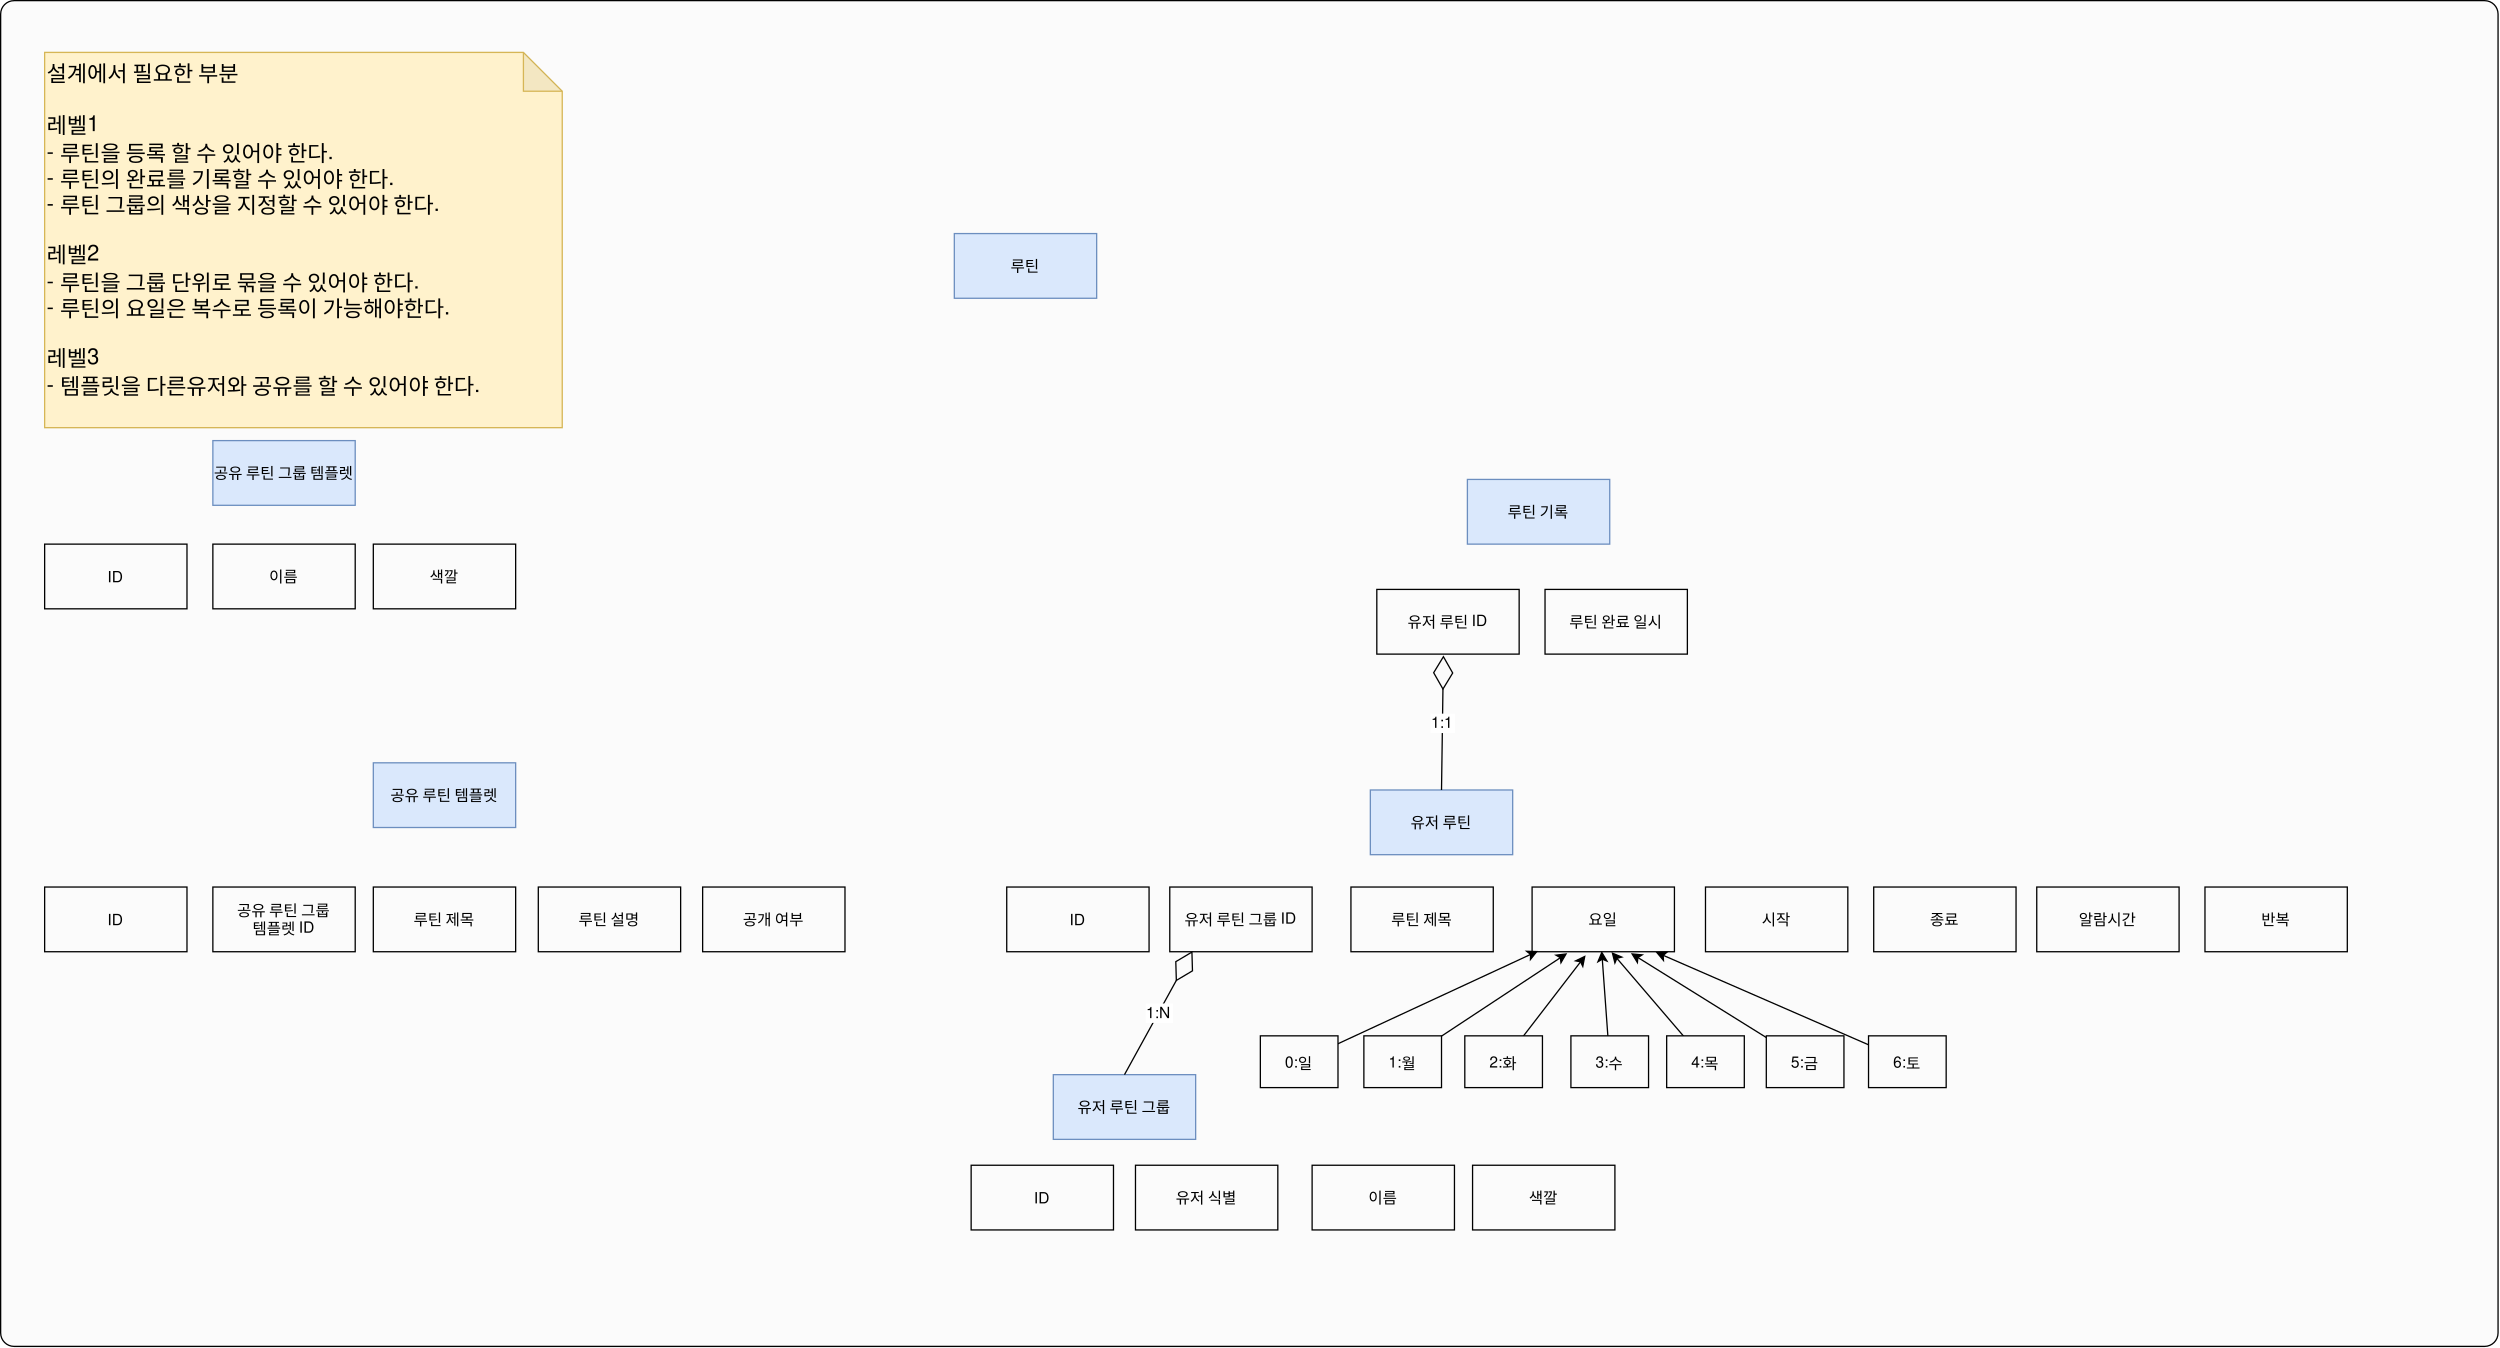
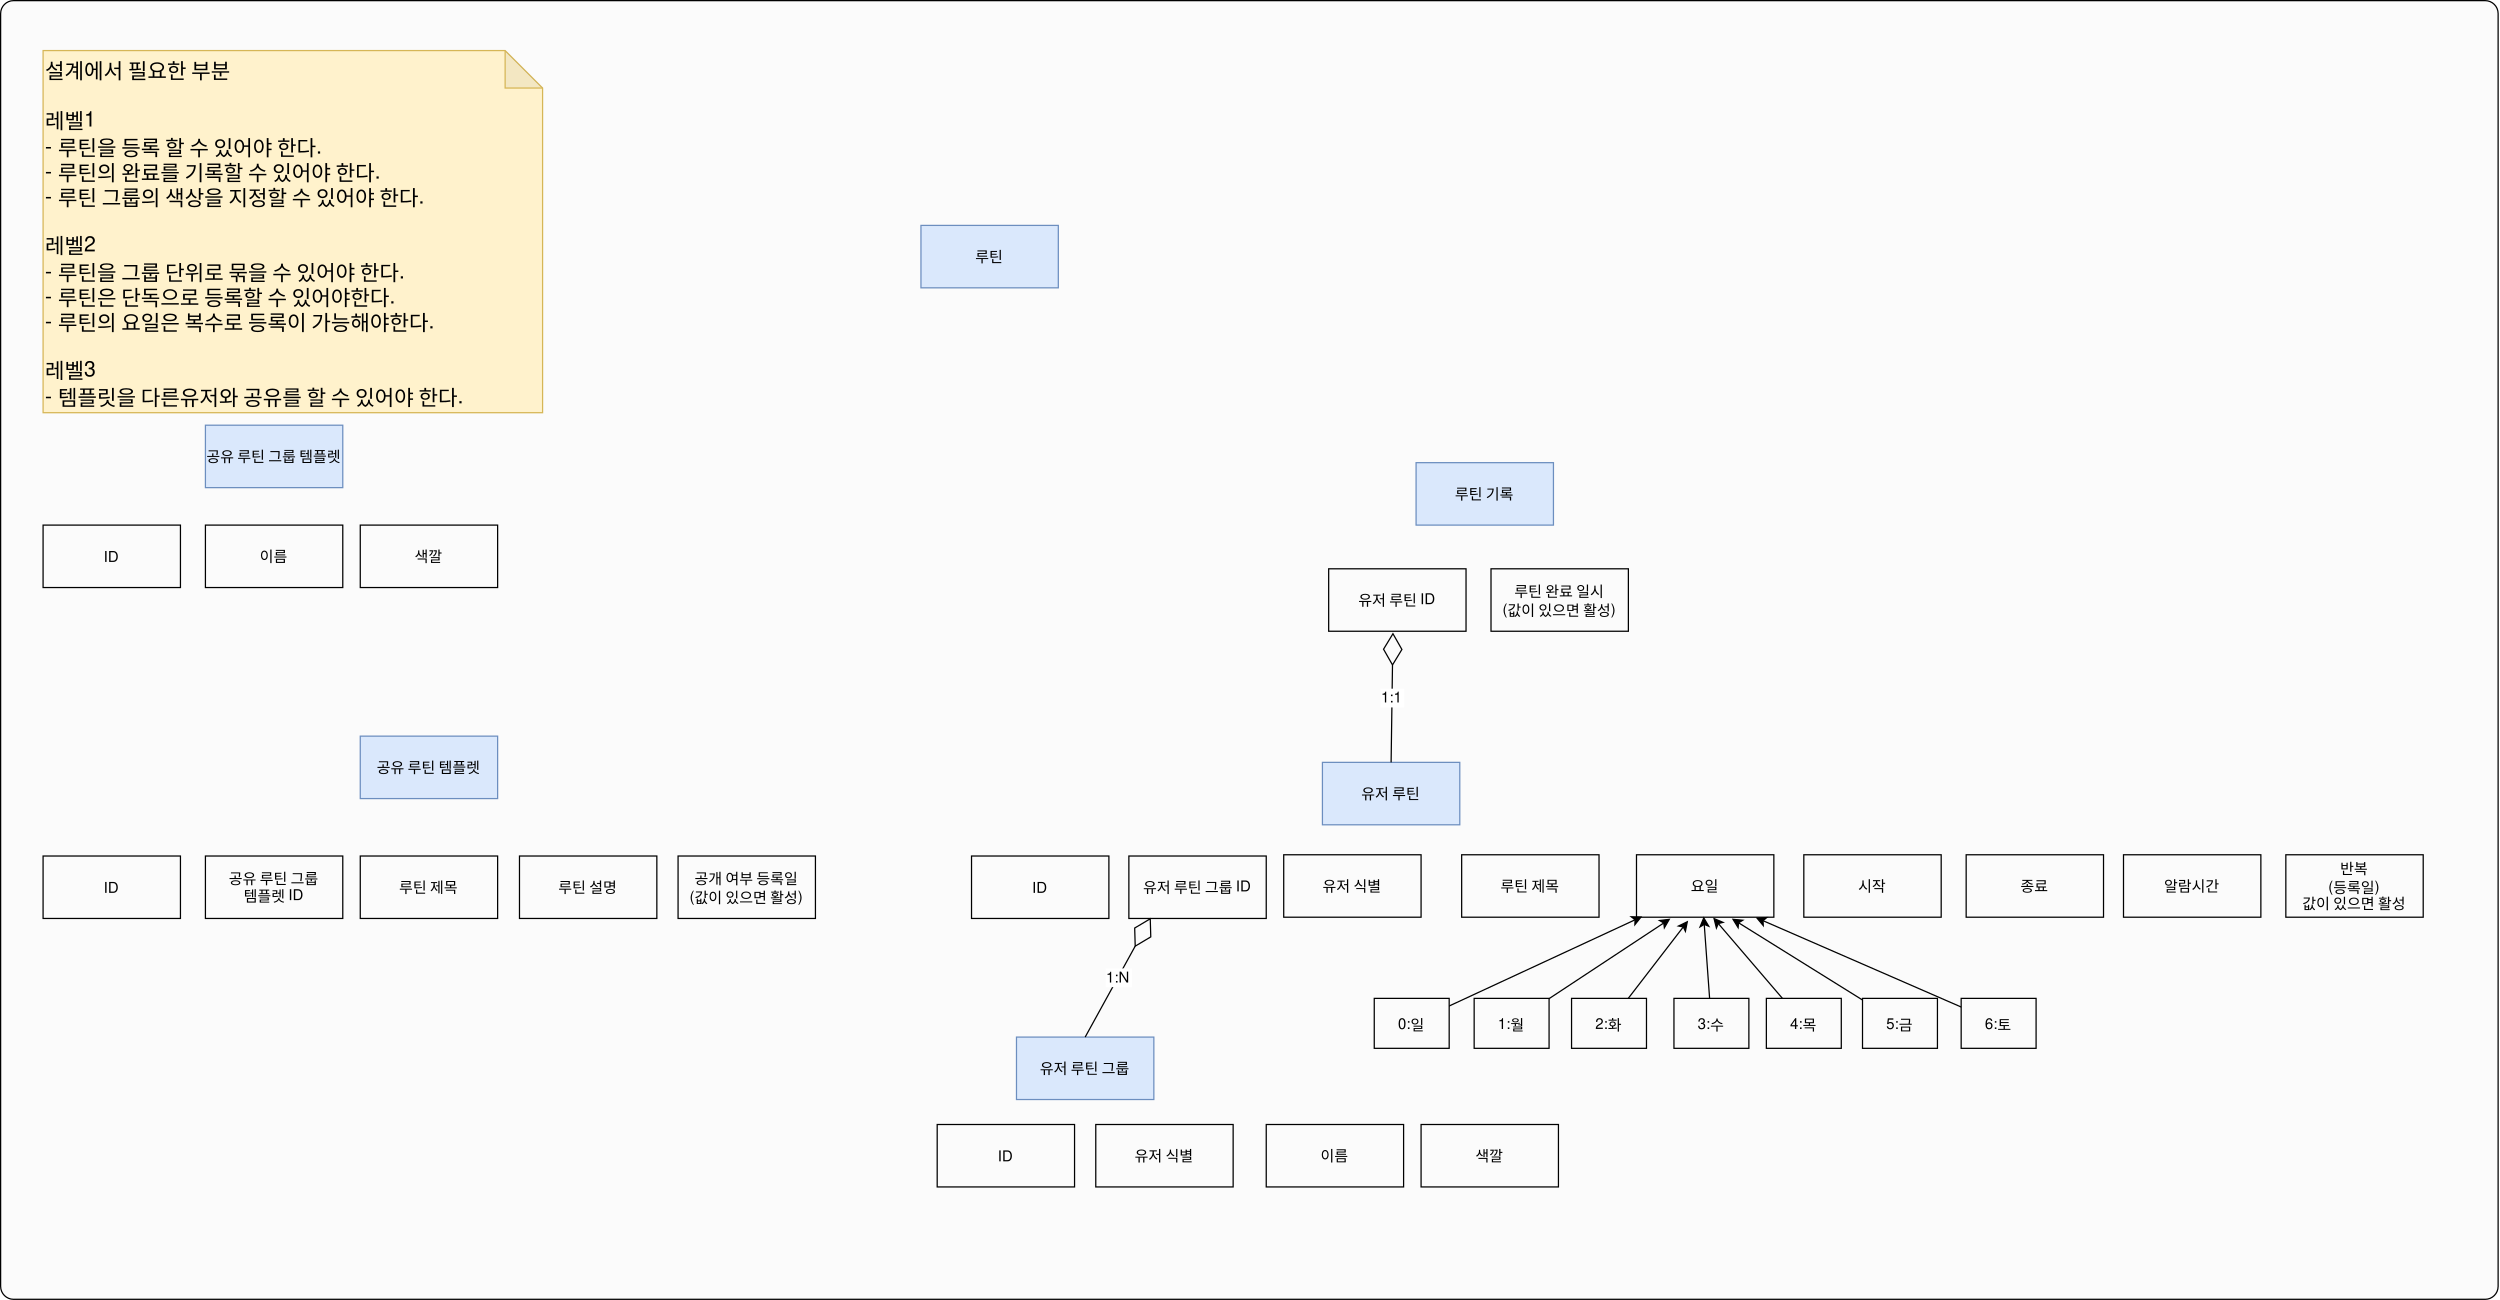
- <svg xmlns="http://www.w3.org/2000/svg" host="65bd71144e" version="1.1" width="1932px" height="1041px" viewBox="-0.5 -0.5 1932 1041" content="&lt;mxfile&gt;&lt;diagram id=&quot;finoyUQgV0wyMH6WQuIo&quot; name=&quot;페이지-1&quot;&gt;zVtbc5s4FP41PDaD0AXpEex0dx9225nuzG4ficE2UwIZQtpkf/1KQjIgya1bg/BLIh1uOp8+nZvkAG4eX39rs6fjn01eVEEU5q8B3AZRBCIG+T8heVOSmKFecmjLXMkGwafyv0IJQyV9KfPieXJj1zRVVz5NhbumrotdN5Flbdt8m962b6rpV5+yQ2EJPu2yypb+U+bdsZfSKB7kvxfl4ai/DAjrrzxm+malyfMxy5tvIxG8D+CmbZqubz2+bopKoKdx6Z97f+bqaWBtUXeXPEDVOL5m1YtSTg2se9Pats1LnRfiARDAtMoeiirNdl8OUr5pqqbll+qm5ren+6bu1HwBrkyatTvd5T31raLtitezAwYnGDiBiuax6No3fot6AOoRK+68g6r/bZgIwLTwOJ6FEClppqb/cHr7gBBvKJDcgBEbr/s0SGCQ0OB+G9A0SJGF4L6sKg1UEME8K+h+x/F47trmSzG6Qna0eNjPgxQAIJ5ABbADKuBACs+AU+zAaROwTZCEosH/iokMbxY8BOkdnsCHqUf4qAO+JEhhkOIBRzd8oWxjcQ9vcMtKN/K2MGDpbYBLCJ0ii5k/ZIHD4l3KzFBOQhykVF1N2W0gCrjJM+hKQ490BZEF6h9bC5oZFEUATbQkGHvUEnrSEgAcG9PpV1HkTVE4dec09slat5Pii13YTm4T7gMGFlGbsHXn1+VeuOmLhN/oLRt3GksozmPkVRVnDsWddp7TAAUJklcTAcsCaMQMrwlGdLEn7NfEVoDBQxBqx2hzUCPC03DVqynQ4zWxSEQAJRrbIF1mRWBiem6/JLB92nXhUOjwFDIrVN1wDtAiui5oZ7IbrGJt7jjoZuRKOEqha9nMjgvD6+Li8iupUJ5RZTxS25LOjUIUrssO6HIylydvjiV18xkdRtOwHAKPthutlXxA5lPLM4Z6K3gj2EAWcszW3HrV2s5EpF3lUQiTS4UFbBGtzRqFX61dVcaTBZHehNuCPjJjcZBIc5CSQFeo5oWCRdGa5hSdcbaLEx9Au6jiMyZF7ixtee4DDMwszavi+h2m4n1ClqgcpOc+07maWhBbGYWhUfAuJeqqXiWqwdHjK004K+EFh2bvXGkfs0TcQ4PR1Xdu191TkiJ1lfG1CuRtQMhPQ0tOGRUVQZFaw/fyY7xB9KuwzDfCYfj8VfxDCbq7dCjD25kERKf1onF6eyIijTQcBupvlM5Yxxi64nrfAFOMeRQVy7mU4RT//AJD/y4pop8khTOw6z9KVVyo5gkMfOW2nTPVUNwjd6YJsBqHjl5PIW0/IGPoxhI42WyFRagWIk0EH/uxjhX49YmBlprO8Jnj9d5ctvJDeonoWRlnwmo9hVqLaVA/WVtL0NEw9s/H7Ek066YTu68Pp23ZDy9dVdZ63zXP2i8fnrJd2QlzHt6F+McbudM0Yr/fRztnGpGTB4KJ2OqtykPNZVWx574gFR6o3GVVosRd82TsD8fz5B5mVO5IPVDo8FQRm8NVueLTc6ZuamlvInHjrt6McSDy6eqxO7i7qPy00J4EQiYkKPIY7+LLjhi4XLsSalPdV58WCRDjVSGKHbmwqWaRHwpdVTpzOIVr277921tEdBJ8lgLGDbQSbIXW4an3Nu59LNqSD79olbAfhvj296HlQ21e2p26S1e+u6w9FNo8nZmCtqiyrvw6ff9VfLPzK65Jcr7qPZwHCn/6PNAc5INWkTN2ZCfEwb05DgDFdrXpSu6JDHfEPXAXRpFH7tEFuKce/diU/Msjy0qBWUmgxpT0w1APGrNyGsllvLbTZ6B5nboy57V5jeCqvHbsgF3HaxgTg9cYe+Q1W9Om2lsAkeTeVrjsG+QeBubK9Mk94ijxXcc9RNmK/lzjtAr3iF09g8ruqRz01rhnlVm9cs9RZb2OexhTw+6FHu0e0QfiV+Ge7USQ5J48RZPYpyXX5h4hZqXbK/ccO8XXcY9w37JeLEmiNblnB+ZYck9WXujt2b0YoTXjvQt++fFz3KNkVbsHF+DemTyGUmtHdLk8htjFDqJiSUpkffnGeE2jVfOYiyuy/b7R5rxzmgEM8xiB153z2FVcXQ0KgCxe+EXDrquKeoB9wLuo80T8SJD38jJ7bOr872NZS2uVvy/F+5Xt0r9MFDGObRhfy07Fg6r3WT/I24M9FJ2JOVQJjGVMPfpxRzmynyl7csczp5f0teYV2AV407z2o7XMq/0uGP7wXfOZ6thdcvrrNikGJuUZzykycKXI0B/HkHVGFP86x6zdEILhYhyb+3TpaCP9O6dMF9psMw8XLukReHf4YXWP/PD7dHj/Pw==&lt;/diagram&gt;&lt;/mxfile&gt;">
+ <svg xmlns="http://www.w3.org/2000/svg" host="65bd71144e" version="1.1" width="2002px" height="1041px" viewBox="-0.5 -0.5 2002 1041" content="&lt;mxfile&gt;&lt;diagram id=&quot;finoyUQgV0wyMH6WQuIo&quot; name=&quot;페이지-1&quot;&gt;1Vxbc6M2FP41zLQPm5HQBekR7KTtQ7s7s51p95EYbDNLTIaQ3aS/vpKQMCA569Qg3JddONx0Pn3nKjkBWj28/FKnj/vfqywvgxBkLwFaB2EIKWfiPyl51RIe4Vayq4tMy46Cz8U/uRYCLX0usvxpcGNTVWVTPA6Fm+pwyDfNQJbWdfV9eNu2KodffUx3uSX4vElLW/pXkTX7VsrC6Cj/NS92e/NloXJ75SE1N2tNnvZpVn3vidBtgFZ1VTXt0cPLKi8legaX9rm7E1e7gdX5oTnnAabH8S0tn7VyemDNq9G2rp4PWS4fgAFKyvQ+L5N083Wn5KuqrGpx6VAdxO3Jtjo0er6gUCZJ6405FWf6W3nd5C8nBww7GASB8uohb+pXcYt+AJkRa+58QPr8+3EiQgC0cN+fBYC1NNXTv+vefkRIHGiQ3IBRG6/bJIhRELPgdh2wJEiwheC2KEsDVBCiLM3ZdiPweGrq6mveu0I3LL/fToMUhDAaQAWJDRWEDqTIBDhFDpxWAV8FMZAH4l85keBqwcOI3ZABfIR5hI854IuDBAUJOeLohg+oYyLvEQccB2ylbgMBT64DXErZEFnC/SELHR7vXGYCNQlRkDB9NeHXgSiEHI3oyoBHusLQAvW3tQXNBIpiiAdaUkI8aok8aQkhiUbT6VdR7E1RNAznLPLJWneQEsYufafwCbcBh7OozcIxjbFHtV3BRTi+UEaN1q+JkDGH2pwsqTZ3qO308YICOIixuhpLUGbAIuJkSQsPz46CrT2sJRgi/WB2fjYFMUIyTFW9ugEz3jEWsUye5ME6SOaxB8qH3s+rPYR2NLssEQKOGKHqQX0KpoAsZONEx6/dnKhriM6yRchgq14QESgBl9FMjUsI2JJUckWURKrOmXYcom6RtTMSQ0DJTwoqIYSKPlD5F21oP/fu0/jx0Fw1/lnCzDRbk7a84cfih3MdwAXwiR3AJ8e+qymWwB65wtr5paLDjK++fiR4mEYg6DFa4KVKHcR9ankiOCgblGygM6UC1tx61dque5QbEXkPV6bCpT3MoPW4I+JXa1dPs/MgrQdeGccbBbFyBwk9ZgcnPPnQ4U/gyX+eA3oehksmFPhEQjG7oUFkt4x8Zt3YXYXOb2uQwHFzxavi5h1jxduSM9ZVVmtr3FSj2gDXKtPEvfJESfRVY5X6APczqX5SpYI5azOzUGQEsHf1gztVaCnJsNviu6HFXc3IZOo3NnFqXkWUewDH4YtXiQ/F+ObcoRzfzhUgpm0hD7q3xzKzSUDPNXkbpTO3Gg1dc709gEOMRdYWqblU6Zv4/AxDf5MU4TtJ4Uwk248a/67nCR75KmKJYOpI8dm50wUuPThxcKd6X/0o1BvlOL69fyam4PmwHTHSpEv329H8QIF+CG4r1BaOWNpOO9azR/8miZClprO0EGDdjV2M+pAxZ8OgfmdC2z4wWgwLnoEfmMN0RoHpaZ8+ysND1ch18Ptugfzjc1MWB7MCnqX114+P6aZoZOgBN4D8eEl9WGJtt9tw4yyxMnpPCZWL7mWxOwhZmW9F3EpktCw2aRlrcVM9jlbqo2nqsnHF4ijLsGtlPuRThFVX7n7KLQ+jwlUUtSItGedjCPtMS4g7ET2rHTjT6hDGY0hw6DE3J+dt9nClIVpoXHXbDfxf1EOQRIuCHjk6D2M182yXmw7eiY1HQtv69e/Wx+JO8EUJuEBYC9ZSa9CdvfbPPuV1IYaf11rYDkN++21oxVCr53qj7zIrG01a73Lj8E5MQZ2XaVN8G77/Igbb1aXQJD69qnHc6wXevddrEosftbEjs3OuRz3qYN4UW7siu7N3IfNkdd9jHrwBYeiReWwG5ulHP1WF+HJvJQsMG1g04sN3tIPQj43mpBvHeZy2GwfQcDpx9QyW5jShC3LasbZ5GadRREecJsQjp/mS3tReagkV89rAfH3Mo2holT6ZRx2NzcuYhxlfMI4bnBZhHrV7hkj7PF3NXhnzonA5n0cdneXLmEcIG/k84NHnUfMTh0WYZwcQrJin9kbF9v7XxZnHh00Ir8xzrMVfxjwqtFkug6Thksyz03GimKf6N+z6fB4zydYSed4Zv+N5H/MYXdTnoRmY565dQgD4YN5mrF2o3dygOoNkVHWor4zTnCxYu5zd0W3XyFang9IEUIy3aHjdJRC5mrOLQQHJiBVeN7xFdldW1v/2Pr/8kMXyx57iLCvSh+qQ/bkvDspPZXeFfL/2WuYXpjKzsV3iS9HoLFCffTEPiuOjJ5QnA0eoixbLjXqM347WY8tae2r7M2cM+tKmELTb92xEgHa0lmu134XAD981nZuO3C2mP66TYnDQkPFcFkNXWYz8cQxb+8HJf+eYtfJBCZqNY1Pv2+0tw7+xf3empbrxtk2v0ZGd+AHHQj9mwcD+8d588VGcHv9cQMvD419dQLf/Ag==&lt;/diagram&gt;&lt;/mxfile&gt;">
  <defs />
  <g>
-     <rect x="0" y="0" width="1930" height="1040" rx="10.4" ry="10.4" fill="rgb(251, 251, 251)" stroke="rgb(0, 0, 0)" pointer-events="all" />
+     <rect x="0" y="0" width="2000" height="1040" rx="10.4" ry="10.4" fill="rgb(251, 251, 251)" stroke="rgb(0, 0, 0)" pointer-events="all" />
    <rect x="737" y="180" width="110" height="50" fill="#dae8fc" stroke="#6c8ebf" pointer-events="all" />
    <g fill="rgb(0, 0, 0)" font-family="Helvetica" text-anchor="middle" font-size="12px">
      <text x="791.5" y="209.5">
                루틴
            </text>
    </g>
    <rect x="1058.5" y="610" width="110" height="50" fill="#dae8fc" stroke="#6c8ebf" pointer-events="all" />
    <g fill="rgb(0, 0, 0)" font-family="Helvetica" text-anchor="middle" font-size="12px">
      <text x="1113" y="639.5">
                유저 루틴
            </text>
    </g>
    <rect x="288" y="589" width="110" height="50" fill="#dae8fc" stroke="#6c8ebf" pointer-events="all" />
    <g fill="rgb(0, 0, 0)" font-family="Helvetica" text-anchor="middle" font-size="12px">
      <text x="342.5" y="618.5">
                공유 루틴 템플렛
            </text>
    </g>
    <rect x="813.5" y="830" width="110" height="50" fill="#dae8fc" stroke="#6c8ebf" pointer-events="all" />
    <g fill="rgb(0, 0, 0)" font-family="Helvetica" text-anchor="middle" font-size="12px">
      <text x="868" y="859.5">
                유저 루틴 그룹
            </text>
    </g>
    <rect x="34" y="685" width="110" height="50" fill="rgb(251, 251, 251)" stroke="rgb(0, 0, 0)" pointer-events="all" />
    <g fill="rgb(0, 0, 0)" font-family="Helvetica" text-anchor="middle" font-size="12px">
      <text x="88.5" y="714.5">
                ID
            </text>
    </g>
    <rect x="777.5" y="685" width="110" height="50" fill="rgb(251, 251, 251)" stroke="rgb(0, 0, 0)" pointer-events="all" />
    <g fill="rgb(0, 0, 0)" font-family="Helvetica" text-anchor="middle" font-size="12px">
      <text x="832" y="714.5">
                ID
            </text>
    </g>
    <rect x="750" y="900" width="110" height="50" fill="rgb(251, 251, 251)" stroke="rgb(0, 0, 0)" pointer-events="all" />
    <g fill="rgb(0, 0, 0)" font-family="Helvetica" text-anchor="middle" font-size="12px">
      <text x="804.5" y="929.5">
                ID
            </text>
    </g>
-     <rect x="1317.5" y="685" width="110" height="50" fill="rgb(251, 251, 251)" stroke="rgb(0, 0, 0)" pointer-events="all" />
-     <g fill="rgb(0, 0, 0)" font-family="Helvetica" text-anchor="middle" font-size="12px">
-       <text x="1372" y="714.5">
+     <rect x="1444" y="684" width="110" height="50" fill="rgb(251, 251, 251)" stroke="rgb(0, 0, 0)" pointer-events="all" />
+     <g fill="rgb(0, 0, 0)" font-family="Helvetica" text-anchor="middle" font-size="12px">
+       <text x="1498.5" y="713.5">
                시작
            </text>
    </g>
-     <rect x="1447.5" y="685" width="110" height="50" fill="rgb(251, 251, 251)" stroke="rgb(0, 0, 0)" pointer-events="all" />
-     <g fill="rgb(0, 0, 0)" font-family="Helvetica" text-anchor="middle" font-size="12px">
-       <text x="1502" y="714.5">
+     <rect x="1574" y="684" width="110" height="50" fill="rgb(251, 251, 251)" stroke="rgb(0, 0, 0)" pointer-events="all" />
+     <g fill="rgb(0, 0, 0)" font-family="Helvetica" text-anchor="middle" font-size="12px">
+       <text x="1628.5" y="713.5">
                종료
            </text>
    </g>
    <rect x="415.5" y="685" width="110" height="50" fill="rgb(251, 251, 251)" stroke="rgb(0, 0, 0)" pointer-events="all" />
    <g fill="rgb(0, 0, 0)" font-family="Helvetica" text-anchor="middle" font-size="12px">
      <text x="470" y="714.5">
                루틴 설명
            </text>
    </g>
    <rect x="877" y="900" width="110" height="50" fill="rgb(251, 251, 251)" stroke="rgb(0, 0, 0)" pointer-events="all" />
    <g fill="rgb(0, 0, 0)" font-family="Helvetica" text-anchor="middle" font-size="12px">
      <text x="931.5" y="929.5">
                유저 식별
            </text>
    </g>
-     <rect x="1183.5" y="685" width="110" height="50" fill="rgb(251, 251, 251)" stroke="rgb(0, 0, 0)" pointer-events="all" />
-     <g fill="rgb(0, 0, 0)" font-family="Helvetica" text-anchor="middle" font-size="12px">
-       <text x="1238" y="714.5">
+     <rect x="1310" y="684" width="110" height="50" fill="rgb(251, 251, 251)" stroke="rgb(0, 0, 0)" pointer-events="all" />
+     <g fill="rgb(0, 0, 0)" font-family="Helvetica" text-anchor="middle" font-size="12px">
+       <text x="1364.5" y="713.5">
                요일
            </text>
    </g>
    <rect x="903.5" y="685" width="110" height="50" fill="rgb(251, 251, 251)" stroke="rgb(0, 0, 0)" pointer-events="all" />
    <g fill="rgb(0, 0, 0)" font-family="Helvetica" text-anchor="middle" font-size="12px">
      <text x="958" y="714.5">
                유저 루틴 그룹 ID
            </text>
    </g>
-     <rect x="1573.5" y="685" width="110" height="50" fill="rgb(251, 251, 251)" stroke="rgb(0, 0, 0)" pointer-events="all" />
-     <g fill="rgb(0, 0, 0)" font-family="Helvetica" text-anchor="middle" font-size="12px">
-       <text x="1628" y="714.5">
+     <rect x="1700" y="684" width="110" height="50" fill="rgb(251, 251, 251)" stroke="rgb(0, 0, 0)" pointer-events="all" />
+     <g fill="rgb(0, 0, 0)" font-family="Helvetica" text-anchor="middle" font-size="12px">
+       <text x="1754.5" y="713.5">
                알람시간
            </text>
    </g>
-     <rect x="1703.5" y="685" width="110" height="50" fill="rgb(251, 251, 251)" stroke="rgb(0, 0, 0)" pointer-events="all" />
-     <g fill="rgb(0, 0, 0)" font-family="Helvetica" text-anchor="middle" font-size="12px">
-       <text x="1758" y="714.5">
+     <rect x="1830" y="684" width="110" height="50" fill="rgb(251, 251, 251)" stroke="rgb(0, 0, 0)" pointer-events="all" />
+     <g fill="rgb(0, 0, 0)" font-family="Helvetica" text-anchor="middle" font-size="12px">
+       <text x="1884.5" y="699.5">
                반복
+             </text>
+       <text x="1884.5" y="713.5">
+                 (등록일)
+             </text>
+       <text x="1884.5" y="727.5">
+                 값이 있으면 활성
            </text>
    </g>
    <rect x="164" y="340" width="110" height="50" fill="#dae8fc" stroke="#6c8ebf" pointer-events="all" />
    <g fill="rgb(0, 0, 0)" font-family="Helvetica" text-anchor="middle" font-size="12px">
      <text x="218.5" y="369.5">
                공유 루틴 그룹 템플렛
            </text>
    </g>
    <rect x="34" y="420" width="110" height="50" fill="rgb(251, 251, 251)" stroke="rgb(0, 0, 0)" pointer-events="all" />
    <g fill="rgb(0, 0, 0)" font-family="Helvetica" text-anchor="middle" font-size="12px">
      <text x="88.5" y="449.5">
                ID
            </text>
    </g>
    <rect x="164" y="420" width="110" height="50" fill="rgb(251, 251, 251)" stroke="rgb(0, 0, 0)" pointer-events="all" />
    <g fill="rgb(0, 0, 0)" font-family="Helvetica" text-anchor="middle" font-size="12px">
      <text x="218.5" y="449.5">
                이름
            </text>
    </g>
    <rect x="288" y="420" width="110" height="50" fill="rgb(251, 251, 251)" stroke="rgb(0, 0, 0)" pointer-events="all" />
    <g fill="rgb(0, 0, 0)" font-family="Helvetica" text-anchor="middle" font-size="12px">
      <text x="342.5" y="449.5">
                색깔
            </text>
    </g>
    <rect x="542.5" y="685" width="110" height="50" fill="rgb(251, 251, 251)" stroke="rgb(0, 0, 0)" pointer-events="all" />
    <g fill="rgb(0, 0, 0)" font-family="Helvetica" text-anchor="middle" font-size="12px">
-       <text x="597" y="714.5">
-                 공개 여부
+       <text x="597" y="707.5">
+                 공개 여부 등록일
+             </text>
+       <text x="597" y="721.5">
+                 (값이 있으면 활성)
            </text>
    </g>
    <rect x="1013.5" y="900" width="110" height="50" fill="rgb(251, 251, 251)" stroke="rgb(0, 0, 0)" pointer-events="all" />
    <g fill="rgb(0, 0, 0)" font-family="Helvetica" text-anchor="middle" font-size="12px">
      <text x="1068" y="929.5">
                이름
            </text>
    </g>
    <rect x="1137.5" y="900" width="110" height="50" fill="rgb(251, 251, 251)" stroke="rgb(0, 0, 0)" pointer-events="all" />
    <g fill="rgb(0, 0, 0)" font-family="Helvetica" text-anchor="middle" font-size="12px">
      <text x="1192" y="929.5">
                색깔
            </text>
    </g>
    <path d="M 34 40 L 404 40 L 434 70 L 434 330 L 34 330 L 34 40 Z" fill="#fff2cc" stroke="#d6b656" stroke-miterlimit="10" pointer-events="all" />
    <path d="M 404 40 L 404 70 L 434 70 Z" fill-opacity="0.05" fill="#000000" stroke="none" pointer-events="all" />
    <path d="M 404 40 L 404 70 L 434 70" fill="none" stroke="#d6b656" stroke-miterlimit="10" pointer-events="all" />
    <g fill="rgb(0, 0, 0)" font-family="Helvetica" font-size="17px">
      <text x="35.5" y="62.5">
                설계에서 필요한 부분
            </text>
      <text x="35.5" y="102.5">
                레벨1
            </text>
      <text x="35.5" y="122.5">
                - 루틴을 등록 할 수 있어야 한다.
            </text>
      <text x="35.5" y="142.5">
                - 루틴의 완료를 기록할 수 있어야 한다.
            </text>
      <text x="35.5" y="162.5">
                - 루틴 그룹의 색상을 지정할 수 있어야 한다.
            </text>
      <text x="35.5" y="202.5">
                레벨2
            </text>
      <text x="35.5" y="222.5">
                - 루틴을 그룹 단위로 묶을 수 있어야 한다.
            </text>
      <text x="35.5" y="242.5">
+                 - 루틴은 단독으로 등록할 수 있어야한다.
+             </text>
+       <text x="35.5" y="262.5">
                - 루틴의 요일은 복수로 등록이 가능해야한다.
            </text>
-       <text x="35.5" y="282.5">
+       <text x="35.5" y="302.5">
                레벨3
            </text>
-       <text x="35.5" y="302.5">
+       <text x="35.5" y="322.5">
                - 템플릿을 다른유저와 공유를 할 수 있어야 한다.
            </text>
    </g>
    <rect x="1133.5" y="370" width="110" height="50" fill="#dae8fc" stroke="#6c8ebf" pointer-events="all" />
    <g fill="rgb(0, 0, 0)" font-family="Helvetica" text-anchor="middle" font-size="12px">
      <text x="1188" y="399.5">
                루틴 기록
            </text>
    </g>
    <rect x="1063.5" y="455" width="110" height="50" fill="rgb(251, 251, 251)" stroke="rgb(0, 0, 0)" pointer-events="all" />
    <g fill="rgb(0, 0, 0)" font-family="Helvetica" text-anchor="middle" font-size="12px">
      <text x="1118" y="484.5">
                유저 루틴 ID
            </text>
    </g>
    <rect x="1193.5" y="455" width="110" height="50" fill="rgb(251, 251, 251)" stroke="rgb(0, 0, 0)" pointer-events="all" />
    <g fill="rgb(0, 0, 0)" font-family="Helvetica" text-anchor="middle" font-size="12px">
-       <text x="1248" y="484.5">
+       <text x="1248" y="477.5">
                루틴 완료 일시
            </text>
-     </g>
-     <path d="M 1003.5 820 L 1182.34 737.08" fill="none" stroke="rgb(0, 0, 0)" stroke-miterlimit="10" pointer-events="stroke" />
-     <path d="M 1187.11 734.87 L 1182.23 740.99 L 1182.34 737.08 L 1179.28 734.64 Z" fill="rgb(0, 0, 0)" stroke="rgb(0, 0, 0)" stroke-miterlimit="10" pointer-events="all" />
-     <rect x="973.5" y="800" width="60" height="40" fill="rgb(251, 251, 251)" stroke="rgb(0, 0, 0)" pointer-events="all" />
-     <g fill="rgb(0, 0, 0)" font-family="Helvetica" text-anchor="middle" font-size="12px">
-       <text x="1003" y="824.5">
+       <text x="1248" y="491.5">
+                 (값이 있으면 활성)
+             </text>
+     </g>
+     <path d="M 1130 819 L 1308.84 736.08" fill="none" stroke="rgb(0, 0, 0)" stroke-miterlimit="10" pointer-events="stroke" />
+     <path d="M 1313.61 733.87 L 1308.73 739.99 L 1308.84 736.08 L 1305.78 733.64 Z" fill="rgb(0, 0, 0)" stroke="rgb(0, 0, 0)" stroke-miterlimit="10" pointer-events="all" />
+     <rect x="1100" y="799" width="60" height="40" fill="rgb(251, 251, 251)" stroke="rgb(0, 0, 0)" pointer-events="all" />
+     <g fill="rgb(0, 0, 0)" font-family="Helvetica" text-anchor="middle" font-size="12px">
+       <text x="1129.5" y="823.5">
                0:일
            </text>
    </g>
-     <path d="M 1083.5 820 L 1205.35 739.61" fill="none" stroke="rgb(0, 0, 0)" stroke-miterlimit="10" pointer-events="stroke" />
-     <path d="M 1209.74 736.72 L 1205.82 743.49 L 1205.35 739.61 L 1201.97 737.65 Z" fill="rgb(0, 0, 0)" stroke="rgb(0, 0, 0)" stroke-miterlimit="10" pointer-events="all" />
-     <rect x="1053.5" y="800" width="60" height="40" fill="rgb(251, 251, 251)" stroke="rgb(0, 0, 0)" pointer-events="all" />
-     <g fill="rgb(0, 0, 0)" font-family="Helvetica" text-anchor="middle" font-size="12px">
-       <text x="1083" y="824.5">
+     <path d="M 1210 819 L 1331.85 738.61" fill="none" stroke="rgb(0, 0, 0)" stroke-miterlimit="10" pointer-events="stroke" />
+     <path d="M 1336.24 735.72 L 1332.32 742.49 L 1331.85 738.61 L 1328.47 736.65 Z" fill="rgb(0, 0, 0)" stroke="rgb(0, 0, 0)" stroke-miterlimit="10" pointer-events="all" />
+     <rect x="1180" y="799" width="60" height="40" fill="rgb(251, 251, 251)" stroke="rgb(0, 0, 0)" pointer-events="all" />
+     <g fill="rgb(0, 0, 0)" font-family="Helvetica" text-anchor="middle" font-size="12px">
+       <text x="1209.5" y="823.5">
                1:월
            </text>
    </g>
-     <path d="M 1161.5 820 L 1220.97 742.79" fill="none" stroke="rgb(0, 0, 0)" stroke-miterlimit="10" pointer-events="stroke" />
-     <path d="M 1224.18 738.64 L 1222.68 746.32 L 1220.97 742.79 L 1217.13 742.05 Z" fill="rgb(0, 0, 0)" stroke="rgb(0, 0, 0)" stroke-miterlimit="10" pointer-events="all" />
-     <rect x="1131.5" y="800" width="60" height="40" fill="rgb(251, 251, 251)" stroke="rgb(0, 0, 0)" pointer-events="all" />
-     <g fill="rgb(0, 0, 0)" font-family="Helvetica" text-anchor="middle" font-size="12px">
-       <text x="1161" y="824.5">
+     <path d="M 1288 819 L 1347.47 741.79" fill="none" stroke="rgb(0, 0, 0)" stroke-miterlimit="10" pointer-events="stroke" />
+     <path d="M 1350.68 737.64 L 1349.18 745.32 L 1347.47 741.79 L 1343.63 741.05 Z" fill="rgb(0, 0, 0)" stroke="rgb(0, 0, 0)" stroke-miterlimit="10" pointer-events="all" />
+     <rect x="1258" y="799" width="60" height="40" fill="rgb(251, 251, 251)" stroke="rgb(0, 0, 0)" pointer-events="all" />
+     <g fill="rgb(0, 0, 0)" font-family="Helvetica" text-anchor="middle" font-size="12px">
+       <text x="1287.5" y="823.5">
                2:화
            </text>
    </g>
-     <path d="M 1243.5 820 L 1237.75 740.75" fill="none" stroke="rgb(0, 0, 0)" stroke-miterlimit="10" pointer-events="stroke" />
-     <path d="M 1237.37 735.52 L 1241.37 742.24 L 1237.75 740.75 L 1234.39 742.75 Z" fill="rgb(0, 0, 0)" stroke="rgb(0, 0, 0)" stroke-miterlimit="10" pointer-events="all" />
-     <rect x="1213.5" y="800" width="60" height="40" fill="rgb(251, 251, 251)" stroke="rgb(0, 0, 0)" pointer-events="all" />
-     <g fill="rgb(0, 0, 0)" font-family="Helvetica" text-anchor="middle" font-size="12px">
-       <text x="1243" y="824.5">
+     <path d="M 1370 819 L 1364.25 739.75" fill="none" stroke="rgb(0, 0, 0)" stroke-miterlimit="10" pointer-events="stroke" />
+     <path d="M 1363.87 734.52 L 1367.87 741.24 L 1364.25 739.75 L 1360.89 741.75 Z" fill="rgb(0, 0, 0)" stroke="rgb(0, 0, 0)" stroke-miterlimit="10" pointer-events="all" />
+     <rect x="1340" y="799" width="60" height="40" fill="rgb(251, 251, 251)" stroke="rgb(0, 0, 0)" pointer-events="all" />
+     <g fill="rgb(0, 0, 0)" font-family="Helvetica" text-anchor="middle" font-size="12px">
+       <text x="1369.5" y="823.5">
                3:수
            </text>
    </g>
-     <path d="M 1317.5 820 L 1249.02 740.09" fill="none" stroke="rgb(0, 0, 0)" stroke-miterlimit="10" pointer-events="stroke" />
-     <path d="M 1245.61 736.1 L 1252.82 739.14 L 1249.02 740.09 L 1247.5 743.69 Z" fill="rgb(0, 0, 0)" stroke="rgb(0, 0, 0)" stroke-miterlimit="10" pointer-events="all" />
-     <rect x="1287.5" y="800" width="60" height="40" fill="rgb(251, 251, 251)" stroke="rgb(0, 0, 0)" pointer-events="all" />
-     <g fill="rgb(0, 0, 0)" font-family="Helvetica" text-anchor="middle" font-size="12px">
-       <text x="1317" y="824.5">
+     <path d="M 1444 819 L 1375.52 739.09" fill="none" stroke="rgb(0, 0, 0)" stroke-miterlimit="10" pointer-events="stroke" />
+     <path d="M 1372.11 735.1 L 1379.32 738.14 L 1375.52 739.09 L 1374 742.69 Z" fill="rgb(0, 0, 0)" stroke="rgb(0, 0, 0)" stroke-miterlimit="10" pointer-events="all" />
+     <rect x="1414" y="799" width="60" height="40" fill="rgb(251, 251, 251)" stroke="rgb(0, 0, 0)" pointer-events="all" />
+     <g fill="rgb(0, 0, 0)" font-family="Helvetica" text-anchor="middle" font-size="12px">
+       <text x="1443.5" y="823.5">
                4:목
            </text>
    </g>
-     <path d="M 1394.5 820 L 1265.24 739.47" fill="none" stroke="rgb(0, 0, 0)" stroke-miterlimit="10" pointer-events="stroke" />
-     <path d="M 1260.79 736.69 L 1268.58 737.42 L 1265.24 739.47 L 1264.88 743.36 Z" fill="rgb(0, 0, 0)" stroke="rgb(0, 0, 0)" stroke-miterlimit="10" pointer-events="all" />
-     <rect x="1364.5" y="800" width="60" height="40" fill="rgb(251, 251, 251)" stroke="rgb(0, 0, 0)" pointer-events="all" />
-     <g fill="rgb(0, 0, 0)" font-family="Helvetica" text-anchor="middle" font-size="12px">
-       <text x="1394" y="824.5">
+     <path d="M 1521 819 L 1391.74 738.47" fill="none" stroke="rgb(0, 0, 0)" stroke-miterlimit="10" pointer-events="stroke" />
+     <path d="M 1387.29 735.69 L 1395.08 736.42 L 1391.74 738.47 L 1391.38 742.36 Z" fill="rgb(0, 0, 0)" stroke="rgb(0, 0, 0)" stroke-miterlimit="10" pointer-events="all" />
+     <rect x="1491" y="799" width="60" height="40" fill="rgb(251, 251, 251)" stroke="rgb(0, 0, 0)" pointer-events="all" />
+     <g fill="rgb(0, 0, 0)" font-family="Helvetica" text-anchor="middle" font-size="12px">
+       <text x="1520.5" y="823.5">
                5:금
            </text>
    </g>
-     <path d="M 1473.5 820 L 1284.82 737.79" fill="none" stroke="rgb(0, 0, 0)" stroke-miterlimit="10" pointer-events="stroke" />
-     <path d="M 1280 735.7 L 1287.82 735.28 L 1284.82 737.79 L 1285.02 741.7 Z" fill="rgb(0, 0, 0)" stroke="rgb(0, 0, 0)" stroke-miterlimit="10" pointer-events="all" />
-     <rect x="1443.5" y="800" width="60" height="40" fill="rgb(251, 251, 251)" stroke="rgb(0, 0, 0)" pointer-events="all" />
-     <g fill="rgb(0, 0, 0)" font-family="Helvetica" text-anchor="middle" font-size="12px">
-       <text x="1473" y="824.5">
+     <path d="M 1600 819 L 1411.32 736.79" fill="none" stroke="rgb(0, 0, 0)" stroke-miterlimit="10" pointer-events="stroke" />
+     <path d="M 1406.5 734.7 L 1414.32 734.28 L 1411.32 736.79 L 1411.52 740.7 Z" fill="rgb(0, 0, 0)" stroke="rgb(0, 0, 0)" stroke-miterlimit="10" pointer-events="all" />
+     <rect x="1570" y="799" width="60" height="40" fill="rgb(251, 251, 251)" stroke="rgb(0, 0, 0)" pointer-events="all" />
+     <g fill="rgb(0, 0, 0)" font-family="Helvetica" text-anchor="middle" font-size="12px">
+       <text x="1599.5" y="823.5">
                6:토
            </text>
    </g>
    <rect x="288" y="685" width="110" height="50" fill="rgb(251, 251, 251)" stroke="rgb(0, 0, 0)" pointer-events="all" />
    <g fill="rgb(0, 0, 0)" font-family="Helvetica" text-anchor="middle" font-size="12px">
      <text x="342.5" y="714.5">
                루틴 제목
            </text>
    </g>
-     <rect x="1043.5" y="685" width="110" height="50" fill="rgb(251, 251, 251)" stroke="rgb(0, 0, 0)" pointer-events="all" />
-     <g fill="rgb(0, 0, 0)" font-family="Helvetica" text-anchor="middle" font-size="12px">
-       <text x="1098" y="714.5">
+     <rect x="1170" y="684" width="110" height="50" fill="rgb(251, 251, 251)" stroke="rgb(0, 0, 0)" pointer-events="all" />
+     <g fill="rgb(0, 0, 0)" font-family="Helvetica" text-anchor="middle" font-size="12px">
+       <text x="1224.5" y="713.5">
                루틴 제목
            </text>
    </g>
    <path d="M 1113.5 610 L 1114.61 531.98" fill="none" stroke="rgb(0, 0, 0)" stroke-miterlimit="10" pointer-events="stroke" />
    <path d="M 1114.97 506.99 L 1122.14 519.59 L 1114.61 531.98 L 1107.44 519.38 Z" fill="none" stroke="rgb(0, 0, 0)" stroke-miterlimit="10" pointer-events="all" />
    <g fill="rgb(0, 0, 0)" font-family="Helvetica" text-anchor="middle" font-size="12px">
      <rect fill="rgb(255, 255, 255)" stroke="none" x="1105" y="551" width="19" height="15" stroke-width="0" />
      <text x="1113.75" y="562.01">
                1:1
            </text>
    </g>
    <path d="M 868.5 830 L 908.57 757.17" fill="none" stroke="rgb(0, 0, 0)" stroke-miterlimit="10" pointer-events="stroke" />
    <path d="M 920.62 735.26 L 921.04 749.76 L 908.57 757.17 L 908.16 742.67 Z" fill="none" stroke="rgb(0, 0, 0)" stroke-miterlimit="10" pointer-events="all" />
    <g fill="rgb(0, 0, 0)" font-family="Helvetica" text-anchor="middle" font-size="12px">
      <rect fill="rgb(255, 255, 255)" stroke="none" x="885" y="775" width="21" height="15" stroke-width="0" />
      <text x="894.51" y="786.31">
                1:N
            </text>
    </g>
    <rect x="164" y="685" width="110" height="50" fill="rgb(251, 251, 251)" stroke="rgb(0, 0, 0)" pointer-events="all" />
    <g fill="rgb(0, 0, 0)" font-family="Helvetica" text-anchor="middle" font-size="12px">
      <text x="218.5" y="707.5">
                공유 루틴 그룹
            </text>
      <text x="218.5" y="721.5">
                템플렛 ID
            </text>
    </g>
+     <rect x="1027.5" y="684" width="110" height="50" fill="rgb(251, 251, 251)" stroke="rgb(0, 0, 0)" pointer-events="all" />
+     <g fill="rgb(0, 0, 0)" font-family="Helvetica" text-anchor="middle" font-size="12px">
+       <text x="1082" y="713.5">
+                 유저 식별
+             </text>
+     </g>
  </g>
</svg>
